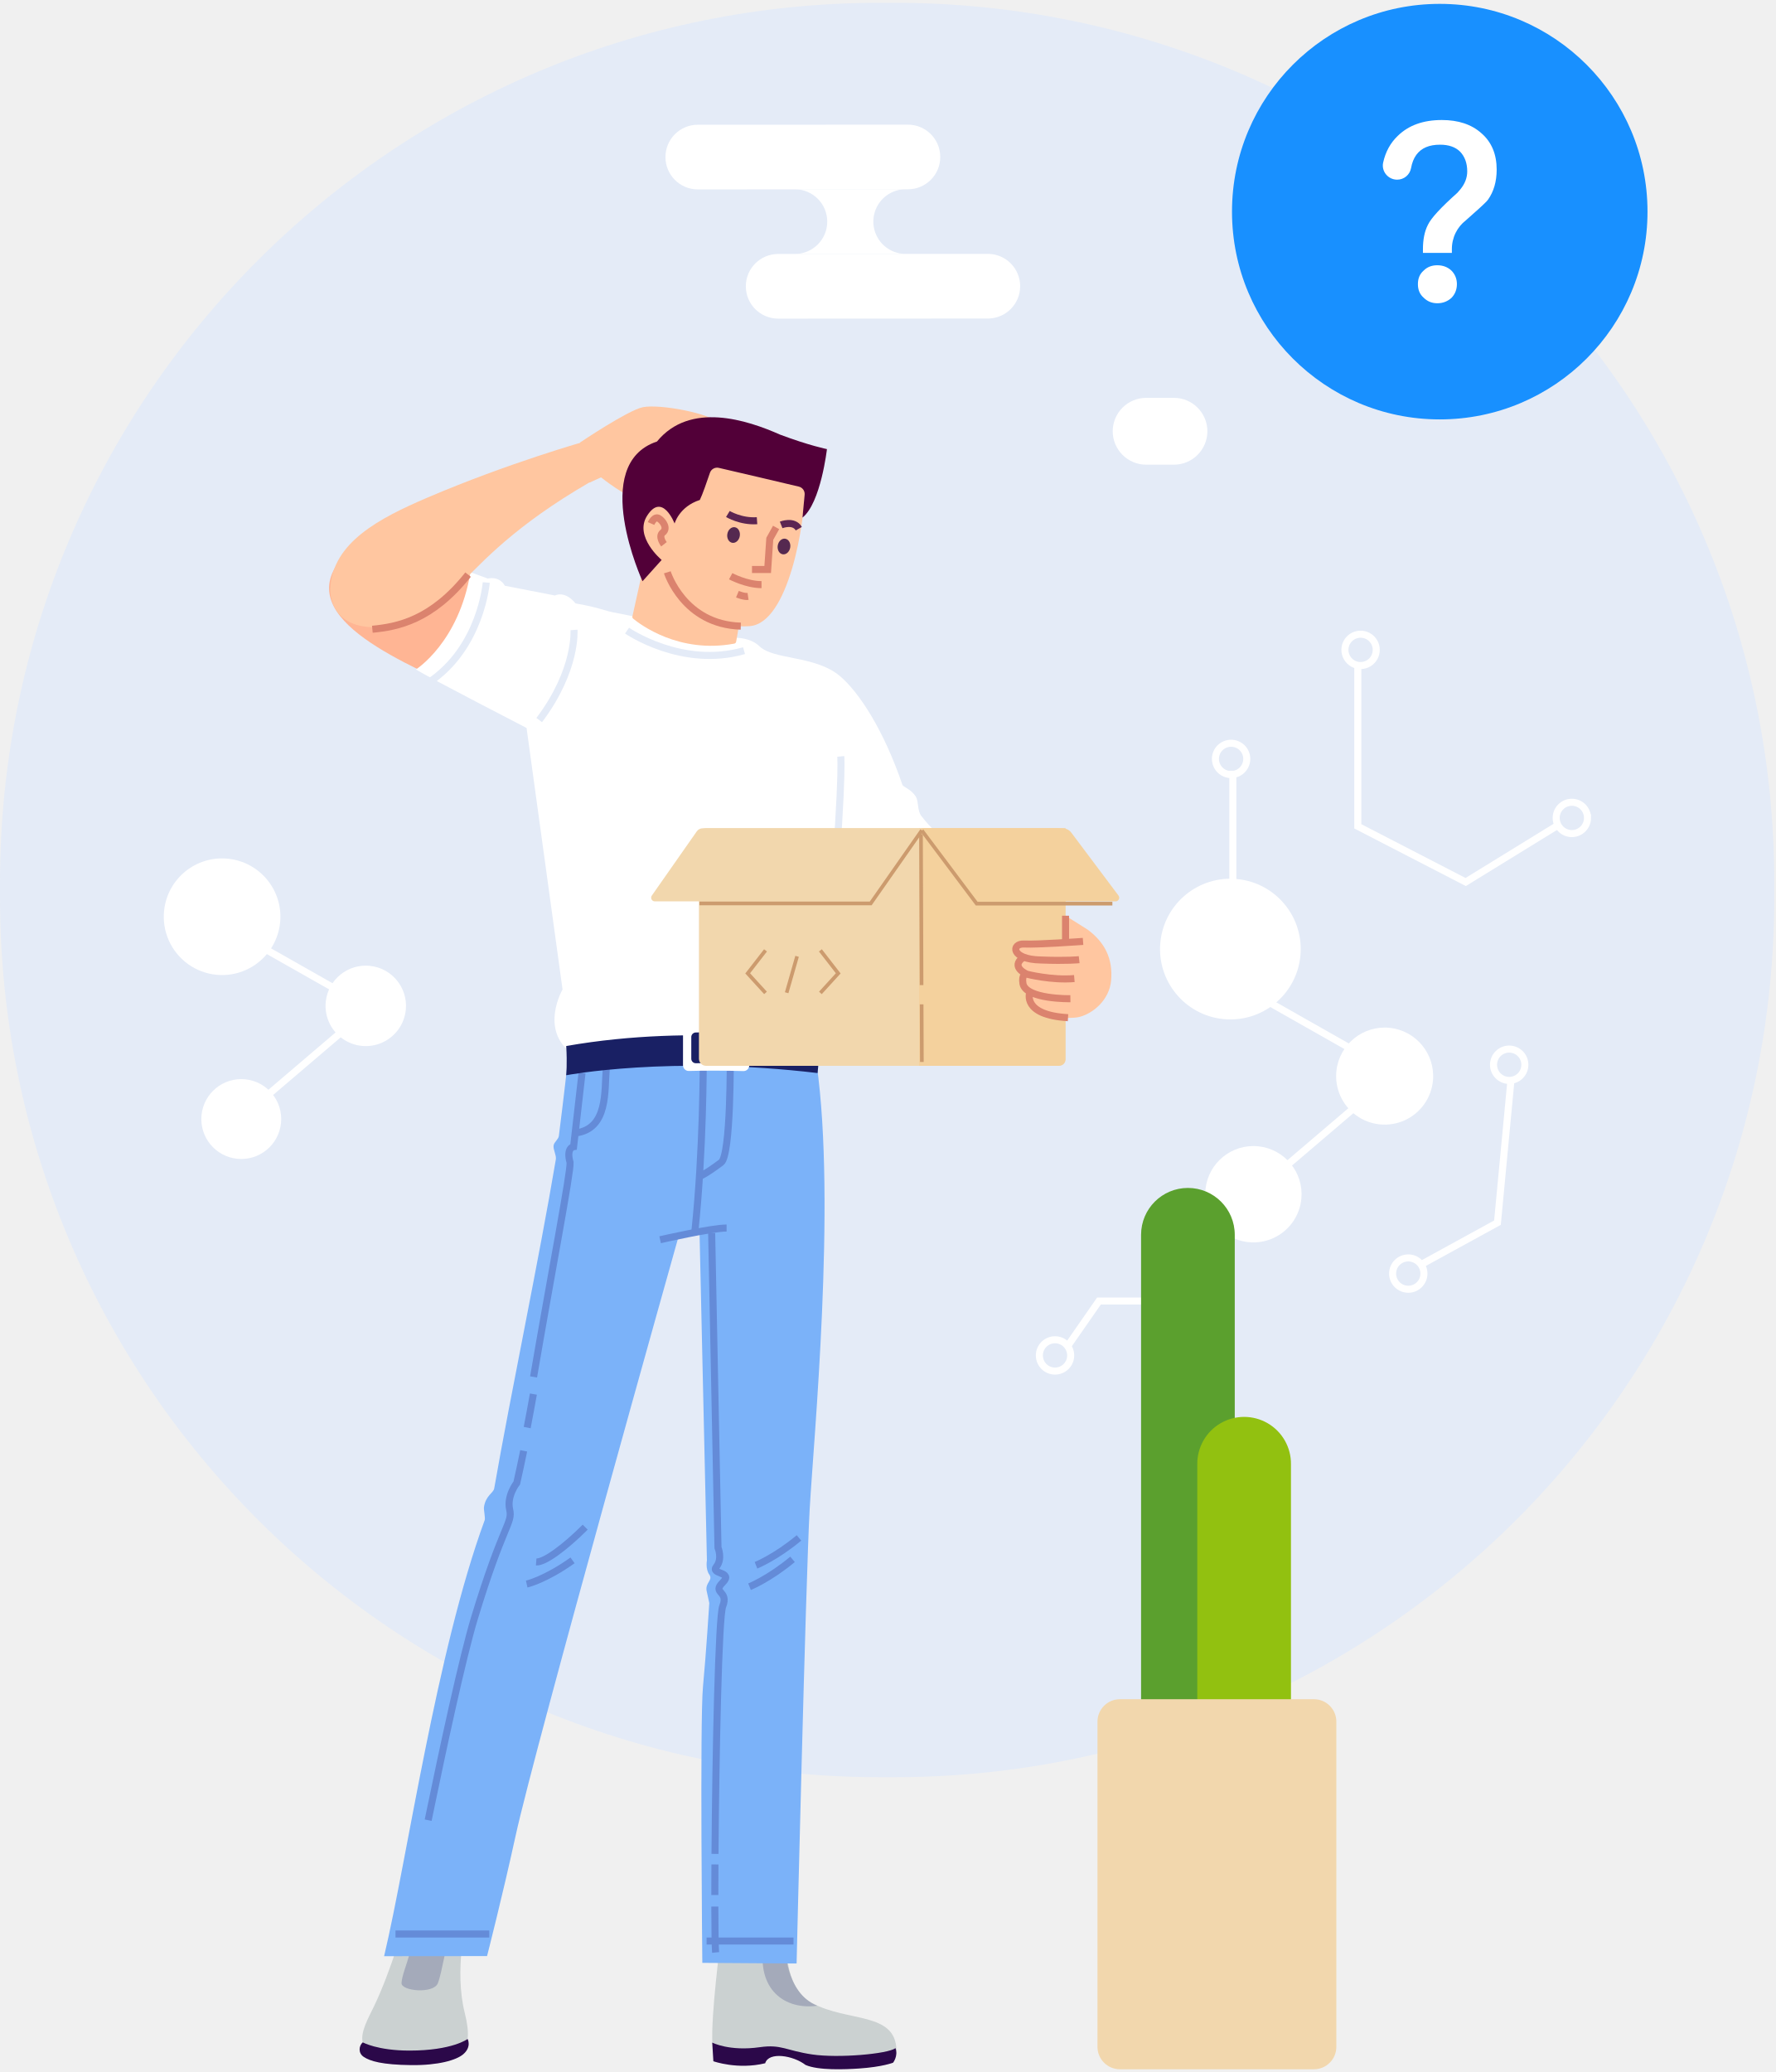
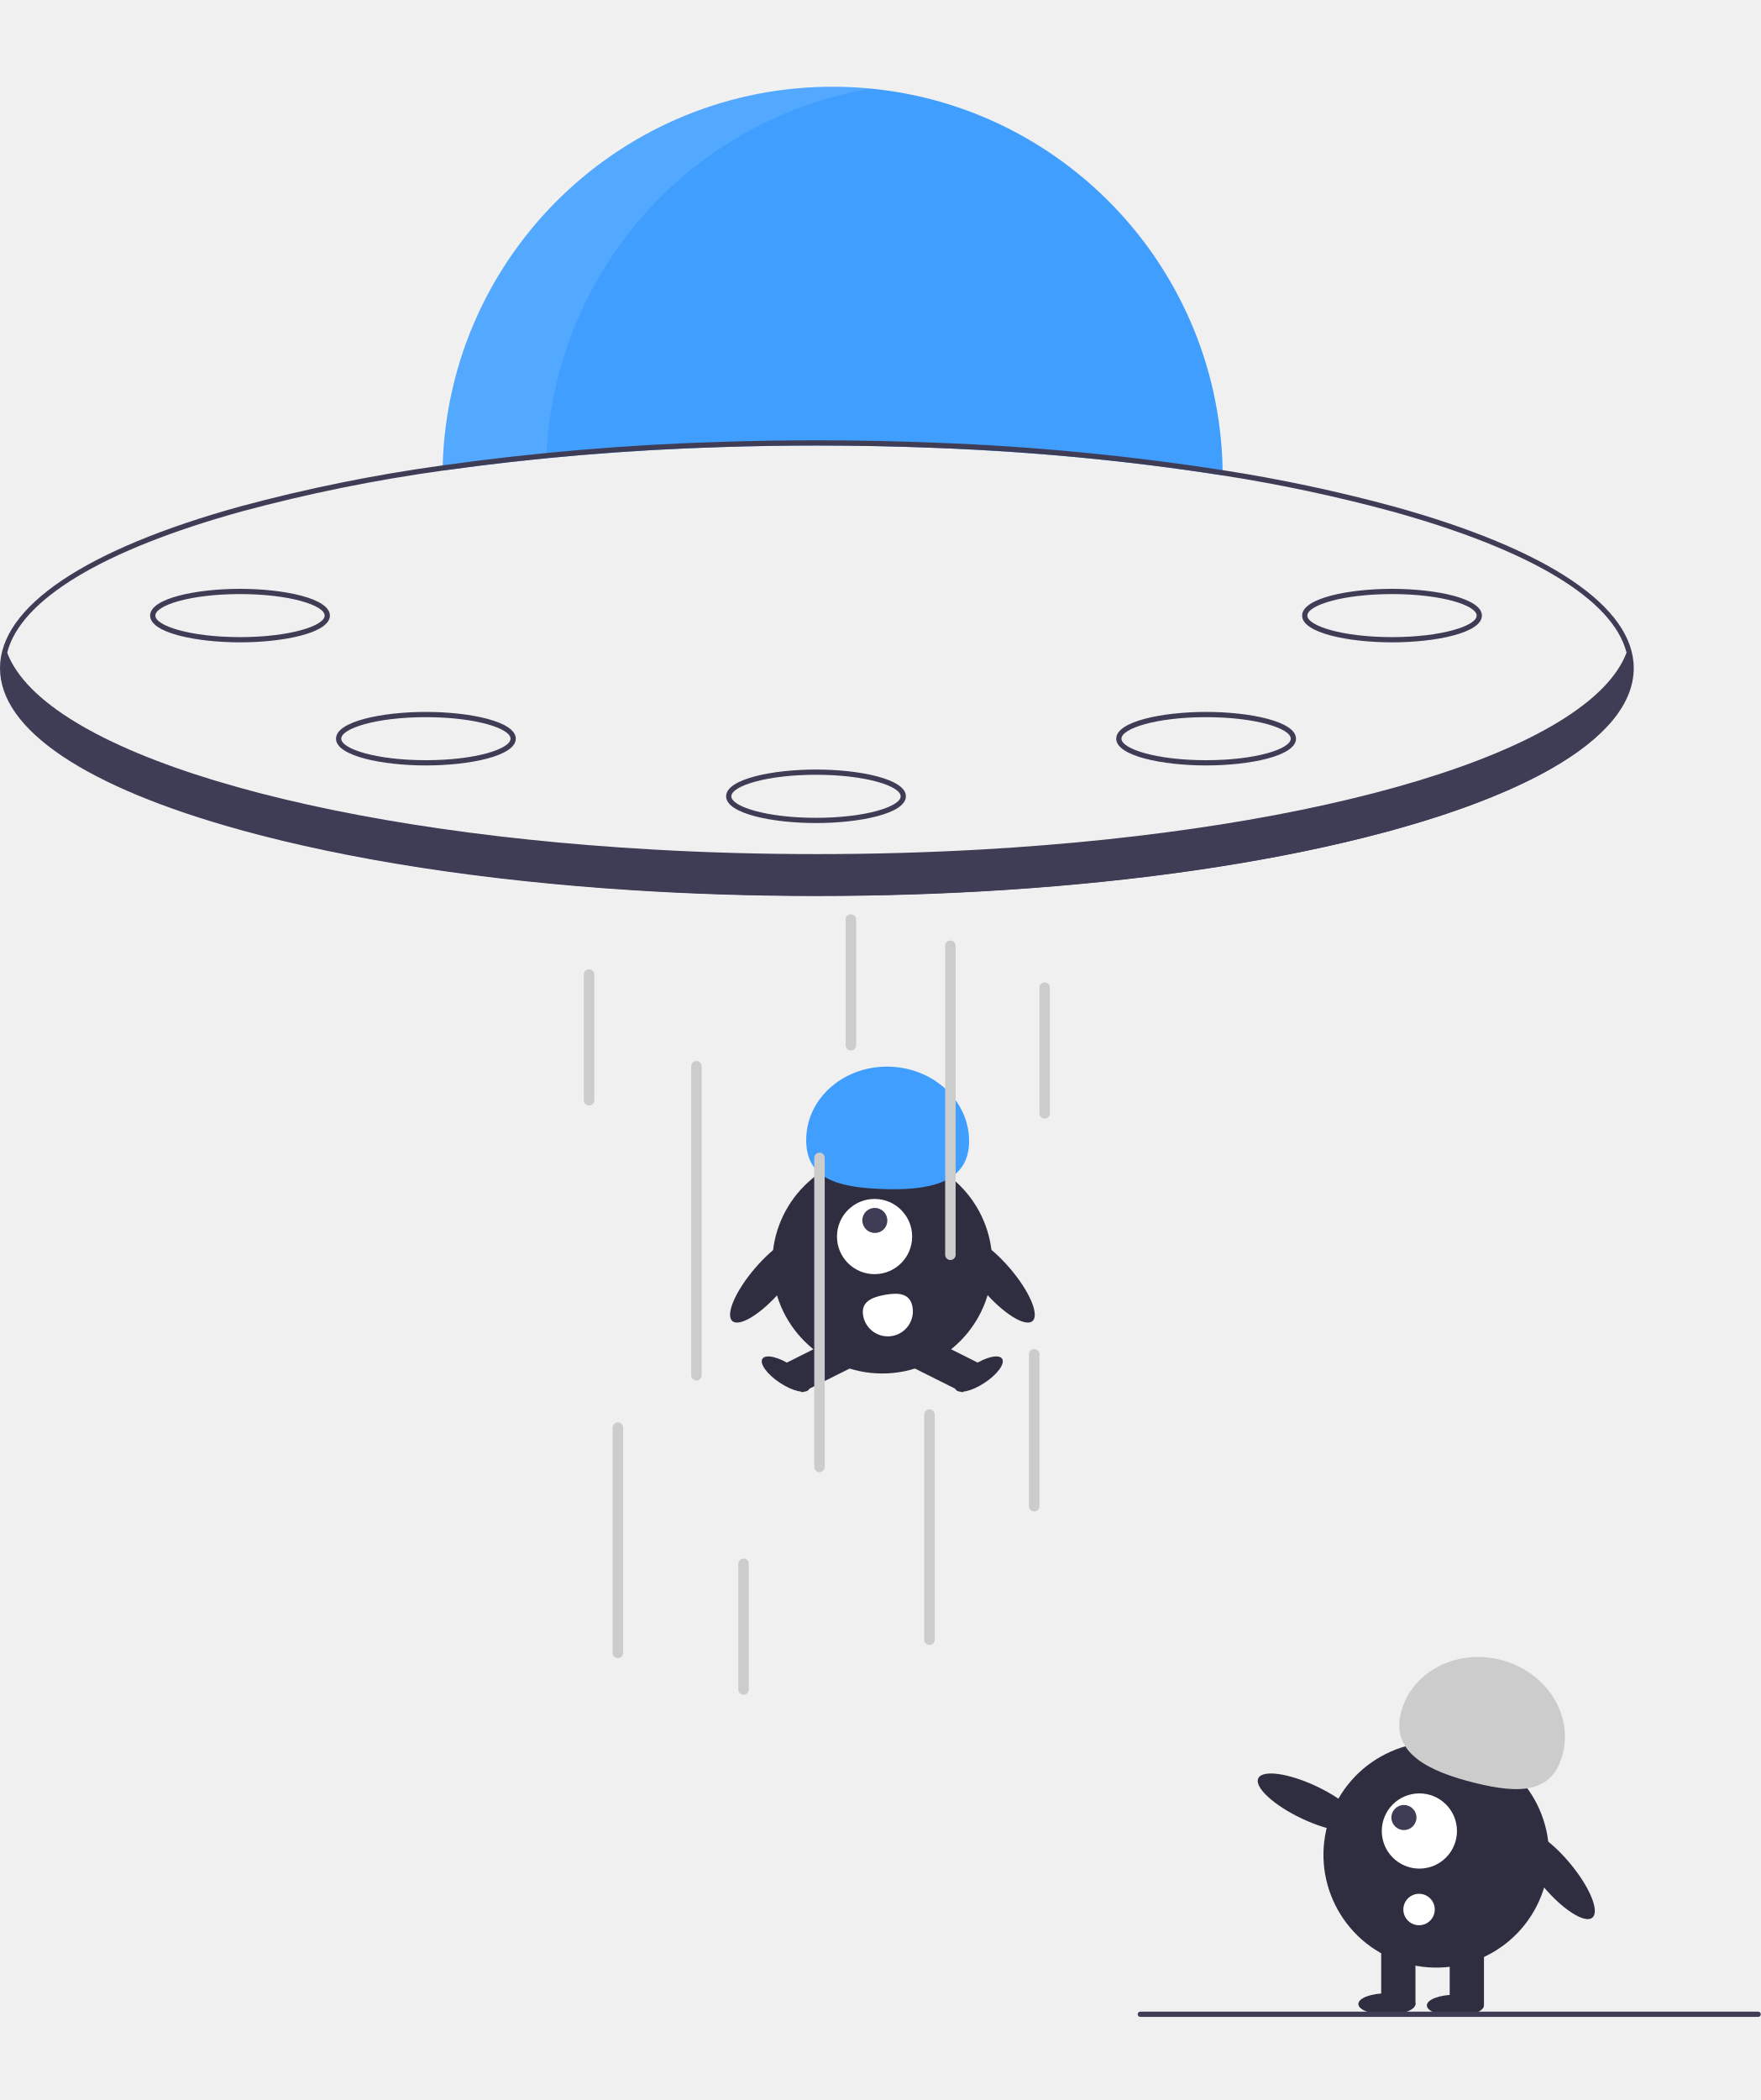
- <svg width="252" height="294">
-   <defs>
-     <path d="M0 .387h251.772v251.772H0z" />
-   </defs>
-   <g fill="none" fillRule="evenodd">
-     <g transform="translate(0 .012)">
-       <mask fill="#fff" />
-       <path d="M0 127.32v-2.095C0 56.279 55.892.387 124.838.387h2.096c68.946 0 124.838 55.892 124.838 124.838v2.096c0 68.946-55.892 124.838-124.838 124.838h-2.096C55.892 252.16 0 196.267 0 127.321" fill="#E4EBF7" mask="url(#b)" />
-     </g>
-     <path d="M39.755 130.84a8.276 8.276 0 1 1-16.468-1.66 8.276 8.276 0 0 1 16.468 1.66" fill="#FFF" />
-     <path d="M36.975 134.297l10.482 5.943M48.373 146.508l-12.648 10.788" stroke="#FFF" strokeWidth="2" />
-     <path d="M39.875 159.352a5.667 5.667 0 1 1-11.277-1.136 5.667 5.667 0 0 1 11.277 1.136M57.588 143.247a5.708 5.708 0 1 1-11.358-1.145 5.708 5.708 0 0 1 11.358 1.145M99.018 26.875l29.82-.014a4.587 4.587 0 1 0-.003-9.175l-29.82.013a4.587 4.587 0 1 0 .003 9.176M110.424 45.211l29.82-.013a4.588 4.588 0 0 0-.004-9.175l-29.82.013a4.587 4.587 0 1 0 .004 9.175" fill="#FFF" />
-     <path d="M112.798 26.861v-.002l15.784-.006a4.588 4.588 0 1 0 .003 9.175l-15.783.007v-.002a4.586 4.586 0 0 0-.004-9.172M184.523 135.668c-.553 5.485-5.447 9.483-10.931 8.93-5.485-.553-9.483-5.448-8.93-10.932.552-5.485 5.447-9.483 10.932-8.93 5.485.553 9.483 5.447 8.93 10.932" fill="#FFF" />
-     <path d="M179.26 141.75l12.64 7.167M193.006 156.477l-15.255 13.011" stroke="#FFF" strokeWidth="2" />
-     <path d="M184.668 170.057a6.835 6.835 0 1 1-13.6-1.372 6.835 6.835 0 0 1 13.6 1.372M203.34 153.325a6.885 6.885 0 1 1-13.7-1.382 6.885 6.885 0 0 1 13.7 1.382" fill="#FFF" />
-     <path d="M151.931 192.324a2.222 2.222 0 1 1-4.444 0 2.222 2.222 0 0 1 4.444 0zM225.27 116.056a2.222 2.222 0 1 1-4.445 0 2.222 2.222 0 0 1 4.444 0zM216.38 151.08a2.223 2.223 0 1 1-4.446-.001 2.223 2.223 0 0 1 4.446 0zM176.917 107.636a2.223 2.223 0 1 1-4.445 0 2.223 2.223 0 0 1 4.445 0zM195.291 92.165a2.223 2.223 0 1 1-4.445 0 2.223 2.223 0 0 1 4.445 0zM202.058 180.711a2.223 2.223 0 1 1-4.446 0 2.223 2.223 0 0 1 4.446 0z" stroke="#FFF" strokeWidth="2" />
-     <path stroke="#FFF" strokeWidth="2" d="M214.404 153.302l-1.912 20.184-10.928 5.99M173.661 174.792l-6.356 9.814h-11.36l-4.508 6.484M174.941 125.168v-15.804M220.824 117.25l-12.84 7.901-15.31-7.902V94.39" />
-     <path d="M166.588 65.936h-3.951a4.756 4.756 0 0 1-4.743-4.742 4.756 4.756 0 0 1 4.743-4.743h3.951a4.756 4.756 0 0 1 4.743 4.743 4.756 4.756 0 0 1-4.743 4.742" fill="#FFF" />
-     <path d="M174.823 30.03c0-16.281 13.198-29.48 29.48-29.48 16.28 0 29.48 13.199 29.48 29.48 0 16.28-13.2 29.48-29.48 29.48-16.282 0-29.48-13.2-29.48-29.48" fill="#1890FF" />
-     <path d="M205.952 38.387c.5.5.785 1.142.785 1.928s-.286 1.465-.785 1.964c-.572.5-1.214.75-2 .75-.785 0-1.429-.285-1.929-.785-.572-.5-.82-1.143-.82-1.929s.248-1.428.82-1.928c.5-.5 1.144-.75 1.93-.75.785 0 1.462.25 1.999.75m4.285-19.463c1.428 1.249 2.143 2.963 2.143 5.142 0 1.712-.427 3.13-1.219 4.25-.067.096-.137.18-.218.265-.416.429-1.41 1.346-2.956 2.699a5.07 5.07 0 0 0-1.428 1.75 5.207 5.207 0 0 0-.536 2.357v.5h-4.107v-.5c0-1.357.215-2.536.714-3.5.464-.964 1.857-2.464 4.178-4.536l.43-.5c.643-.785.964-1.643.964-2.535 0-1.18-.358-2.108-1-2.785-.678-.68-1.643-1.001-2.858-1.001-1.536 0-2.642.464-3.357 1.43-.37.5-.621 1.135-.76 1.904a1.999 1.999 0 0 1-1.971 1.63h-.004c-1.277 0-2.257-1.183-1.98-2.43.337-1.518 1.02-2.78 2.073-3.784 1.536-1.5 3.607-2.25 6.25-2.25 2.32 0 4.214.607 5.642 1.894" fill="#FFF" />
-     <path d="M52.04 76.131s21.81 5.36 27.307 15.945c5.575 10.74-6.352 9.26-15.73 4.935-10.86-5.008-24.7-11.822-11.577-20.88" fill="#FFB594" />
-     <path d="M90.483 67.504l-.449 2.893c-.753.49-4.748-2.663-4.748-2.663l-1.645.748-1.346-5.684s6.815-4.589 8.917-5.018c2.452-.501 9.884.94 10.7 2.278 0 0 1.32.486-2.227.69-3.548.203-5.043.447-6.79 3.132-1.747 2.686-2.412 3.624-2.412 3.624" fill="#FFC6A0" />
-     <path d="M128.055 111.367c-2.627-7.724-6.15-13.18-8.917-15.478-3.5-2.906-9.34-2.225-11.366-4.187-1.27-1.231-3.215-1.197-3.215-1.197s-14.98-3.158-16.828-3.479c-2.37-.41-2.124-.714-6.054-1.405-1.57-1.907-2.917-1.122-2.917-1.122l-7.11-1.383c-.853-1.472-2.423-1.023-2.423-1.023l-2.468-.897c-1.645 9.976-7.74 13.796-7.74 13.796 1.795 1.122 15.703 8.3 15.703 8.3l5.107 37.11s-3.321 5.694 1.346 9.109c0 0 19.883-3.743 34.921-.329 0 0 3.047-2.546.972-8.806.523-3.01 1.394-8.263 1.736-11.622.385.772 2.019 1.918 3.14 3.477 0 0 9.407-7.365 11.052-14.012-.832-.723-1.598-1.585-2.267-2.453-.567-.736-.358-2.056-.765-2.717-.669-1.084-1.804-1.378-1.907-1.682" fill="#FFF" />
-     <path d="M101.09 289.998s4.295 2.041 7.354 1.021c2.821-.94 4.53.668 7.08 1.178 2.55.51 6.874 1.1 11.686-1.26-.103-5.51-6.889-3.98-11.96-6.713-2.563-1.38-3.784-4.722-3.598-8.799h-9.402s-1.392 10.52-1.16 14.573" fill="#CBD1D1" />
-     <path d="M101.067 289.826s2.428 1.271 6.759.653c3.058-.437 3.712.481 7.423 1.031 3.712.55 10.724-.069 11.823-.894.413 1.1-.343 2.063-.343 2.063s-1.512.603-4.812.824c-2.03.136-5.8.291-7.607-.503-1.787-1.375-5.247-1.903-5.728-.241-3.918.95-7.355-.286-7.355-.286l-.16-2.647z" fill="#2B0849" />
-     <path d="M108.341 276.044h3.094s-.103 6.702 4.536 8.558c-4.64.618-8.558-2.303-7.63-8.558" fill="#A4AABA" />
-     <path d="M57.542 272.401s-2.107 7.416-4.485 12.306c-1.798 3.695-4.225 7.492 5.465 7.492 6.648 0 8.953-.48 7.423-6.599-1.53-6.12.266-13.199.266-13.199h-8.669z" fill="#CBD1D1" />
-     <path d="M51.476 289.793s2.097 1.169 6.633 1.169c6.083 0 8.249-1.65 8.249-1.65s.602 1.114-.619 2.165c-.993.855-3.597 1.591-7.39 1.546-4.145-.048-5.832-.566-6.736-1.168-.825-.55-.687-1.58-.137-2.062" fill="#2B0849" />
-     <path d="M58.419 274.304s.033 1.519-.314 2.93c-.349 1.42-1.078 3.104-1.13 4.139-.058 1.151 4.537 1.58 5.155.034.62-1.547 1.294-6.427 1.913-7.252.619-.825-4.903-2.119-5.624.15" fill="#A4AABA" />
-     <path d="M99.66 278.514l13.378.092s1.298-54.52 1.853-64.403c.554-9.882 3.776-43.364 1.002-63.128l-12.547-.644-22.849.78s-.434 3.966-1.195 9.976c-.063.496-.682.843-.749 1.365-.075.585.423 1.354.32 1.966-2.364 14.08-6.377 33.104-8.744 46.677-.116.666-1.234 1.009-1.458 2.691-.04.302.211 1.525.112 1.795-6.873 18.744-10.949 47.842-14.277 61.885l14.607-.014s2.197-8.57 4.03-16.97c2.811-12.886 23.111-85.01 23.111-85.01l3.016-.521 1.043 46.35s-.224 1.234.337 2.02c.56.785-.56 1.123-.392 2.244l.392 1.794s-.449 7.178-.898 11.89c-.448 4.71-.092 39.165-.092 39.165" fill="#7BB2F9" />
-     <path d="M76.085 221.626c1.153.094 4.038-2.019 6.955-4.935M106.36 225.142s2.774-1.11 6.103-3.883" stroke="#648BD8" strokeWidth="1.051" strokeLinecap="round" strokeLinejoin="round" />
-     <path d="M107.275 222.1s2.773-1.11 6.102-3.884" stroke="#648BD8" strokeLinecap="round" strokeLinejoin="round" />
-     <path d="M74.74 224.767s2.622-.591 6.505-3.365M86.03 151.634c-.27 3.106.3 8.525-4.336 9.123M103.625 149.88s.11 14.012-1.293 15.065c-2.219 1.664-2.99 1.944-2.99 1.944M99.79 150.438s.035 12.88-1.196 24.377M93.673 175.911s7.212-1.664 9.431-1.664M74.31 205.861a212.013 212.013 0 0 1-.979 4.56s-1.458 1.832-1.009 3.776c.449 1.944-.947 2.045-4.985 15.355-1.696 5.59-4.49 18.591-6.348 27.597l-.231 1.12M75.689 197.807a320.934 320.934 0 0 1-.882 4.754M82.591 152.233L81.395 162.7s-1.097.15-.5 2.244c.113 1.346-2.674 15.775-5.18 30.43M56.12 274.418h13.31" stroke="#648BD8" strokeWidth="1.051" strokeLinecap="round" strokeLinejoin="round" />
-     <path d="M116.241 148.22s-17.047-3.104-35.893.2c.158 2.514-.003 4.15-.003 4.15s14.687-2.818 35.67-.312c.252-2.355.226-4.038.226-4.038" fill="#192064" />
-     <path d="M106.322 151.165l.003-4.911a.81.81 0 0 0-.778-.815c-2.44-.091-5.066-.108-7.836-.014a.818.818 0 0 0-.789.815l-.003 4.906a.81.81 0 0 0 .831.813c2.385-.06 4.973-.064 7.73.017a.815.815 0 0 0 .842-.81" fill="#FFF" />
-     <path d="M105.207 150.233l.002-3.076a.642.642 0 0 0-.619-.646 94.321 94.321 0 0 0-5.866-.01.65.65 0 0 0-.63.647v3.072a.64.64 0 0 0 .654.644 121.12 121.12 0 0 1 5.794.011c.362.01.665-.28.665-.642" fill="#192064" />
-     <path d="M100.263 275.415h12.338M101.436 270.53c.006 3.387.042 5.79.111 6.506M101.451 264.548a915.75 915.75 0 0 0-.015 4.337M100.986 174.965l.898 44.642s.673 1.57-.225 2.692c-.897 1.122 2.468.673.898 2.243-1.57 1.57.897 1.122 0 3.365-.596 1.489-.994 21.1-1.096 35.146" stroke="#648BD8" strokeWidth="1.051" strokeLinecap="round" strokeLinejoin="round" />
-     <path d="M46.876 83.427s-.516 6.045 7.223 5.552c11.2-.712 9.218-9.345 31.54-21.655-.786-2.708-2.447-4.744-2.447-4.744s-11.068 3.11-22.584 8.046c-6.766 2.9-13.395 6.352-13.732 12.801M104.46 91.057l.941-5.372-8.884-11.43-5.037 5.372-1.74 7.834a.321.321 0 0 0 .108.32c.965.8 6.5 5.013 14.347 3.544a.332.332 0 0 0 .264-.268" fill="#FFC6A0" />
-     <path d="M93.942 79.387s-4.533-2.853-2.432-6.855c1.623-3.09 4.513 1.133 4.513 1.133s.52-3.642 3.121-3.642c.52-1.04 1.561-4.162 1.561-4.162s11.445 2.601 13.526 3.121c0 5.203-2.304 19.424-7.84 19.861-8.892.703-12.449-9.456-12.449-9.456" fill="#FFC6A0" />
-     <path d="M113.874 73.446c2.601-2.081 3.47-9.722 3.47-9.722s-2.479-.49-6.64-2.05c-4.683-2.081-12.798-4.747-17.48.976-9.668 3.223-2.05 19.823-2.05 19.823l2.713-3.021s-3.935-3.287-2.08-6.243c2.17-3.462 3.92 1.073 3.92 1.073s.637-2.387 3.581-3.342c.355-.71 1.036-2.674 1.432-3.85a1.073 1.073 0 0 1 1.263-.704c2.4.558 8.677 2.019 11.356 2.662.522.125.871.615.82 1.15l-.305 3.248z" fill="#520038" />
-     <path d="M104.977 76.064c-.103.61-.582 1.038-1.07.956-.489-.083-.801-.644-.698-1.254.103-.61.582-1.038 1.07-.956.488.082.8.644.698 1.254M112.132 77.694c-.103.61-.582 1.038-1.07.956-.488-.083-.8-.644-.698-1.254.103-.61.582-1.038 1.07-.956.488.082.8.643.698 1.254" fill="#552950" />
-     <path stroke="#DB836E" strokeWidth="1.118" strokeLinecap="round" strokeLinejoin="round" d="M110.13 74.84l-.896 1.61-.298 4.357h-2.228" />
-     <path d="M110.846 74.481s1.79-.716 2.506.537" stroke="#5C2552" strokeWidth="1.118" strokeLinecap="round" strokeLinejoin="round" />
-     <path d="M92.386 74.282s.477-1.114 1.113-.716c.637.398 1.274 1.433.558 1.99-.717.556.159 1.67.159 1.67" stroke="#DB836E" strokeWidth="1.118" strokeLinecap="round" strokeLinejoin="round" />
-     <path d="M103.287 72.93s1.83 1.113 4.137.954" stroke="#5C2552" strokeWidth="1.118" strokeLinecap="round" strokeLinejoin="round" />
-     <path d="M103.685 81.762s2.227 1.193 4.376 1.193M104.64 84.308s.954.398 1.511.318M94.693 81.205s2.308 7.4 10.424 7.639" stroke="#DB836E" strokeWidth="1.118" strokeLinecap="round" strokeLinejoin="round" />
-     <path d="M81.45 89.384s.45 5.647-4.935 12.787M69 82.654s-.726 9.282-8.204 14.206" stroke="#E4EBF7" strokeWidth="1.101" strokeLinecap="round" strokeLinejoin="round" />
-     <path d="M129.405 122.865s-5.272 7.403-9.422 10.768" stroke="#E4EBF7" strokeWidth="1.051" strokeLinecap="round" strokeLinejoin="round" />
-     <path d="M119.306 107.329s.452 4.366-2.127 32.062" stroke="#E4EBF7" strokeWidth="1.101" strokeLinecap="round" strokeLinejoin="round" />
-     <path d="M150.028 151.232h-49.837a1.01 1.01 0 0 1-1.01-1.01v-31.688c0-.557.452-1.01 1.01-1.01h49.837c.558 0 1.01.453 1.01 1.01v31.688a1.01 1.01 0 0 1-1.01 1.01" fill="#F2D7AD" />
-     <path d="M150.29 151.232h-19.863v-33.707h20.784v32.786a.92.92 0 0 1-.92.92" fill="#F4D19D" />
-     <path d="M123.554 127.896H92.917a.518.518 0 0 1-.425-.816l6.38-9.113c.193-.277.51-.442.85-.442h31.092l-7.26 10.371z" fill="#F2D7AD" />
-     <path fill="#CC9B6E" d="M123.689 128.447H99.25v-.519h24.169l7.183-10.26.424.298z" />
-     <path d="M158.298 127.896h-18.669a2.073 2.073 0 0 1-1.659-.83l-7.156-9.541h19.965c.49 0 .95.23 1.244.622l6.69 8.92a.519.519 0 0 1-.415.83" fill="#F4D19D" />
-     <path fill="#CC9B6E" d="M157.847 128.479h-19.384l-7.857-10.475.415-.31 7.7 10.266h19.126zM130.554 150.685l-.032-8.177.519-.002.032 8.177z" />
-     <path fill="#CC9B6E" d="M130.511 139.783l-.08-21.414.519-.002.08 21.414zM111.876 140.932l-.498-.143 1.479-5.167.498.143zM108.437 141.06l-2.679-2.935 2.665-3.434.41.318-2.397 3.089 2.384 2.612zM116.607 141.06l-.383-.35 2.383-2.612-2.397-3.089.41-.318 2.665 3.434z" />
-     <path d="M154.316 131.892l-3.114-1.96.038 3.514-1.043.092c-1.682.115-3.634.23-4.789.23-1.902 0-2.693 2.258 2.23 2.648l-2.645-.596s-2.168 1.317.504 2.3c0 0-1.58 1.217.561 2.58-.584 3.504 5.247 4.058 7.122 3.59 1.876-.47 4.233-2.359 4.487-5.16.28-3.085-.89-5.432-3.35-7.238" fill="#FFC6A0" />
-     <path d="M153.686 133.577s-6.522.47-8.36.372c-1.836-.098-1.904 2.19 2.359 2.264 3.739.15 5.451-.044 5.451-.044" stroke="#DB836E" strokeWidth="1.051" strokeLinecap="round" strokeLinejoin="round" />
-     <path d="M145.16 135.877c-1.85 1.346.561 2.355.561 2.355s3.478.898 6.73.617" stroke="#DB836E" strokeWidth="1.051" strokeLinecap="round" strokeLinejoin="round" />
-     <path d="M151.89 141.71s-6.28.111-6.73-2.132c-.223-1.346.45-1.402.45-1.402M146.114 140.868s-1.103 3.16 5.44 3.533M151.202 129.932v3.477M52.838 89.286c3.533-.337 8.423-1.248 13.582-7.754" stroke="#DB836E" strokeWidth="1.051" strokeLinecap="round" strokeLinejoin="round" />
-     <path d="M168.567 248.318a6.647 6.647 0 0 1-6.647-6.647v-66.466a6.647 6.647 0 1 1 13.294 0v66.466a6.647 6.647 0 0 1-6.647 6.647" fill="#5BA02E" />
-     <path d="M176.543 247.653a6.647 6.647 0 0 1-6.646-6.647v-33.232a6.647 6.647 0 1 1 13.293 0v33.232a6.647 6.647 0 0 1-6.647 6.647" fill="#92C110" />
-     <path d="M186.443 293.613H158.92a3.187 3.187 0 0 1-3.187-3.187v-46.134a3.187 3.187 0 0 1 3.187-3.187h27.524a3.187 3.187 0 0 1 3.187 3.187v46.134a3.187 3.187 0 0 1-3.187 3.187" fill="#F2D7AD" />
-     <path d="M88.979 89.48s7.776 5.384 16.6 2.842" stroke="#E4EBF7" strokeWidth="1.101" strokeLinecap="round" strokeLinejoin="round" />
+ <svg xmlns="http://www.w3.org/2000/svg" data-name="Layer 1" width="260" height="310" viewBox="0 0 672.532 738.394">
+   <path d="M730.734,230.607c-46.62-7.44-99.71-11.41-155-11.41-50.6,0-99.35,3.32-142.98,9.58.01-.67.02-1.34.05-2.01a148.999,148.999,0,0,1,297.91,1.82C730.724,229.267,730.734,229.937,730.734,230.607Z" transform="translate(-263.7342 -80.80301)" fill="#409eff" />
+   <g opacity="0.1">
+     <path d="M601.285,82.144A149.047,149.047,0,0,0,432.353,225.373c-.03.67-.04,1.34-.05,2.01,12.962-1.86,26.385-3.454,40.165-4.784A149.022,149.022,0,0,1,601.285,82.144Z" transform="translate(-263.7342 -80.80301)" fill="#fff" />
  </g>
+   <path d="M795.914,242.427a600.121,600.121,0,0,0-65.2-13.84,943.364,943.364,0,0,0-108.74-10.45c-15.17-.62-30.62-.94-46.24-.94-12.38,0-24.66.2-36.77.6a973.29,973.29,0,0,0-106.16,8.97,624.292,624.292,0,0,0-77.25,15.66c-59.21,16.37-91.82,38.31-91.82,61.77s32.61,45.4,91.82,61.77c41.64,11.52,92.98,19.37,148.92,22.97,23.09,1.5,46.96,2.26,71.26,2.26,24.38,0,48.33-.77,71.49-2.27,50.91-3.29,98.01-10.1,137.43-20,.21-.06.41-.11.62-.16,2.66-.66,5.28-1.35,7.87-2.04.93-.26,1.85-.51,2.77-.76a.978.978,0,0,1,.16-.05c.88-.24,1.75-.49,2.62-.73,1.74-.5,3.46-.99,5.15-1.5.08-.02.15-.04.22-.06,1.47-.44,2.91-.88,4.34-1.32,1.17-.37,2.33-.73,3.48-1.1q1.261-.405,2.49-.81c.6-.2,1.19-.39,1.77-.59.79-.26,1.58-.53,2.36-.8.33-.11.66-.22.98-.34.75-.25,1.48-.51,2.21-.77.79-.28,1.58-.57,2.36-.85.65-.23,1.3-.47,1.94-.71.54-.21,1.07-.41,1.61-.61,1.47-.55,2.91-1.12,4.33-1.68.71-.29,1.42-.57,2.12-.86.69-.28,1.39-.57,2.07-.86q1.679-.705,3.3-1.41c.52-.24,1.05-.47,1.56-.69.39-.18.77-.35,1.16-.53.28-.12.56-.25.83-.38,1.01-.46,2.01-.93,2.99-1.4q5.64-2.7,10.53-5.52c20.45-11.71,31.24-24.7,31.24-38.2C887.734,280.737,855.124,258.797,795.914,242.427Zm-.54,121.62c-41.69,11.53-93.17,19.38-149.26,22.95-22.81,1.45-46.39,2.2-70.38,2.2-23.91,0-47.41-.74-70.15-2.19-56.18-3.56-107.74-11.41-149.49-22.96-58.27-16.12-90.36-37.37-90.36-59.85a24.118,24.118,0,0,1,.74-5.89c5.1-20.28,36.47-39.26,89.62-53.96a623.806,623.806,0,0,1,76.66-15.57,976.027,976.027,0,0,1,106.8-9q17.881-.585,36.18-.58c15.41,0,30.65.31,45.63.91a941.367,941.367,0,0,1,109.37,10.5A598.858,598.858,0,0,1,795.374,244.347c53.14,14.7,84.5,33.67,89.61,53.94a23.822,23.822,0,0,1,.75,5.91C885.734,326.677,853.644,347.927,795.374,364.047Z" transform="translate(-263.7342 -80.80301)" fill="#3f3d56" />
+   <path d="M887.164,305.107c0,13.36-11.01,26-30.67,37.29-3.27,1.88-6.79,3.72-10.53,5.52-.98.47-1.98.94-2.99,1.4-.27.13-.55.26-.83.38-.39.18-.77.35-1.16.53-.51.22-1.04.45-1.56.69q-1.62.705-3.3,1.41c-.68.29-1.38.58-2.07.86-.7.29-1.41.57-2.12.86-1.42.56-2.86,1.13-4.33,1.68-.54.2-1.07.4-1.61.61-.64.24-1.29.48-1.94.71-.78.28-1.57.57-2.36.85-.73.26-1.46.52-2.21.77-.32.12-.65.23-.98.34-.78.27-1.57.54-2.36.8-.58.2-1.17.39-1.77.59q-1.23.405-2.49.81c-1.15.37-2.31.73-3.48,1.1-1.43.44-2.87.88-4.34,1.32-.07.02-.14.04-.22.06-1.69.51-3.41,1-5.15,1.5-.87.24-1.74.49-2.62.73a.978.978,0,0,0-.16.05c-.92.25-1.84.5-2.77.76-2.58.68-5.21,1.37-7.87,2.04-.21.05-.41.1-.62.16-38.35,9.58-85.4,16.56-137.47,19.93-22.81,1.47-46.59,2.25-71.02,2.25-24.65,0-48.63-.79-71.62-2.29-137.24-8.95-239.38-43.03-239.38-83.71a25.072,25.072,0,0,1,1.12-7.3c.06.17.12.33.19.5,14.27,37.48,115.54,67.77,246.94,75.16,20.13,1.14,40.98,1.73,62.32,1.73,21.43,0,42.36-.6,62.57-1.74,131.29-7.42,232.46-37.72,246.68-75.17q.36-.9.63-1.8A25.305,25.305,0,0,1,887.164,305.107Z" transform="translate(-263.7342 -80.80301)" fill="#3f3d56" />
+   <path d="M355.404,294.343c-16.643,0-34.331-3.581-34.331-10.217s17.688-10.217,34.331-10.217,34.331,3.581,34.331,10.217S372.046,294.343,355.404,294.343Zm0-18.434c-19.053,0-32.331,4.331-32.331,8.217s13.278,8.217,32.331,8.217,32.331-4.331,32.331-8.217S374.457,275.909,355.404,275.909Z" transform="translate(-263.7342 -80.80301)" fill="#3f3d56" />
+   <path d="M426.403,341.343c-16.643,0-34.331-3.581-34.331-10.217s17.688-10.217,34.331-10.217c16.643,0,34.331,3.581,34.331,10.217S443.046,341.343,426.403,341.343Zm0-18.434c-19.053,0-32.331,4.331-32.331,8.217s13.278,8.217,32.331,8.217,32.331-4.331,32.331-8.217S445.456,322.909,426.403,322.909Z" transform="translate(-263.7342 -80.80301)" fill="#3f3d56" />
+   <path d="M795.403,294.343c-16.643,0-34.331-3.581-34.331-10.217s17.688-10.217,34.331-10.217c16.643,0,34.331,3.581,34.331,10.217S812.046,294.343,795.403,294.343Zm0-18.434c-19.053,0-32.331,4.331-32.331,8.217s13.278,8.217,32.331,8.217,32.331-4.331,32.331-8.217S814.456,275.909,795.403,275.909Z" transform="translate(-263.7342 -80.80301)" fill="#3f3d56" />
+   <path d="M724.403,341.343c-16.643,0-34.331-3.581-34.331-10.217s17.688-10.217,34.331-10.217c16.643,0,34.331,3.581,34.331,10.217S741.046,341.343,724.403,341.343Zm0-18.434c-19.053,0-32.331,4.331-32.331,8.217s13.278,8.217,32.331,8.217,32.331-4.331,32.331-8.217S743.456,322.909,724.403,322.909Z" transform="translate(-263.7342 -80.80301)" fill="#3f3d56" />
+   <path d="M575.403,363.343c-16.643,0-34.331-3.581-34.331-10.217s17.688-10.217,34.331-10.217c16.643,0,34.331,3.581,34.331,10.217S592.046,363.343,575.403,363.343Zm0-18.434c-19.053,0-32.331,4.331-32.331,8.217s13.278,8.217,32.331,8.217,32.331-4.331,32.331-8.217S594.456,344.909,575.403,344.909Z" transform="translate(-263.7342 -80.80301)" fill="#3f3d56" />
+   <circle cx="336.978" cy="450.704" r="42.012" fill="#2f2e41" />
+   <rect x="565.937" y="563.554" width="22.868" height="12.763" transform="translate(-457.8202 238.0583) rotate(-26.60099)" fill="#2f2e41" />
+   <ellipse cx="563.82" cy="573.748" rx="3.989" ry="10.636" transform="translate(-489.2755 647.8291) rotate(-56.60122)" fill="#2f2e41" />
+   <rect x="617.672" y="558.502" width="12.763" height="22.868" transform="translate(-428.7216 791.9256) rotate(-63.39901)" fill="#2f2e41" />
+   <ellipse cx="637.604" cy="573.748" rx="10.636" ry="3.989" transform="translate(-474.2674 364.9233) rotate(-33.39878)" fill="#2f2e41" />
+   <circle cx="334.037" cy="440.428" r="14.359" fill="#fff" />
+   <ellipse cx="597.87" cy="515.084" rx="4.766" ry="4.8" transform="translate(-452.8417 492.8192) rotate(-45)" fill="#3f3d56" />
+   <path d="M633.854,485.802c.632-15.554-12.773-28.728-29.941-29.425s-31.597,11.346-32.229,26.9,11.302,19.087,28.47,19.785S633.222,501.356,633.854,485.802Z" transform="translate(-263.7342 -80.80301)" fill="#409eff" />
+   <ellipse cx="644.388" cy="537.568" rx="6.594" ry="21.006" transform="translate(-458.4377 468.6175) rotate(-40.64516)" fill="#2f2e41" />
+   <ellipse cx="557.154" cy="537.568" rx="21.006" ry="6.594" transform="translate(-477.3791 529.3527) rotate(-49.35484)" fill="#2f2e41" />
+   <path d="M612.251,548.064a9.572,9.572,0,0,1-18.835,3.429l-.003-.018c-.942-5.202,3.08-7.043,8.283-7.985S611.309,542.862,612.251,548.064Z" transform="translate(-263.7342 -80.80301)" fill="#fff" />
+   <path d="M529.734,576.197a2,2,0,0,1-2-2v-118a2,2,0,0,1,4,0v118A2,2,0,0,1,529.734,576.197Z" transform="translate(-263.7342 -80.80301)" fill="#ccc" />
+   <path d="M499.734,682.197a2,2,0,0,1-2-2v-86a2,2,0,1,1,4,0v86A2,2,0,0,1,499.734,682.197Z" transform="translate(-263.7342 -80.80301)" fill="#ccc" />
+   <path d="M576.734,611.197a2,2,0,0,1-2-2v-118a2,2,0,1,1,4,0v118A2,2,0,0,1,576.734,611.197Z" transform="translate(-263.7342 -80.80301)" fill="#ccc" />
+   <path d="M547.734,696.197a2,2,0,0,1-2-2v-48a2,2,0,1,1,4,0v48A2,2,0,0,1,547.734,696.197Z" transform="translate(-263.7342 -80.80301)" fill="#ccc" />
+   <path d="M588.734,450.197a2,2,0,0,1-2-2v-48a2,2,0,0,1,4,0v48A2,2,0,0,1,588.734,450.197Z" transform="translate(-263.7342 -80.80301)" fill="#ccc" />
+   <path d="M488.734,471.197a2,2,0,0,1-2-2v-48a2,2,0,0,1,4,0v48A2,2,0,0,1,488.734,471.197Z" transform="translate(-263.7342 -80.80301)" fill="#ccc" />
+   <path d="M662.734,476.197a2,2,0,0,1-2-2v-48a2,2,0,1,1,4,0v48A2,2,0,0,1,662.734,476.197Z" transform="translate(-263.7342 -80.80301)" fill="#ccc" />
+   <path d="M658.734,626.197a2,2,0,0,1-2-2v-58a2,2,0,1,1,4,0v58A2,2,0,0,1,658.734,626.197Z" transform="translate(-263.7342 -80.80301)" fill="#ccc" />
+   <path d="M618.734,677.197a2,2,0,0,1-2-2v-86a2,2,0,1,1,4,0v86A2,2,0,0,1,618.734,677.197Z" transform="translate(-263.7342 -80.80301)" fill="#ccc" />
+   <path d="M626.734,530.197a2,2,0,0,1-2-2v-118a2,2,0,1,1,4,0v118A2,2,0,0,1,626.734,530.197Z" transform="translate(-263.7342 -80.80301)" fill="#ccc" />
+   <ellipse cx="858.104" cy="764.783" rx="6.76" ry="21.534" transform="translate(-554.5318 648.4649) rotate(-39.93837)" fill="#2f2e41" />
+   <circle cx="812.297" cy="757.305" r="43.067" transform="translate(-426.7515 1207.633) rotate(-71.56505)" fill="#2f2e41" />
+   <rect x="553.707" y="710.302" width="13.084" height="23.442" fill="#2f2e41" />
+   <rect x="527.54" y="710.302" width="13.084" height="23.442" fill="#2f2e41" />
+   <ellipse cx="555.888" cy="734.016" rx="10.903" ry="4.089" fill="#2f2e41" />
+   <ellipse cx="529.72" cy="733.471" rx="10.903" ry="4.089" fill="#2f2e41" />
+   <path d="M798.774,703.169c3.846-15.487,20.821-24.601,37.915-20.356s27.834,20.24,23.989,35.727-16.604,15.537-33.698,11.292S794.928,718.656,798.774,703.169Z" transform="translate(-263.7342 -80.80301)" fill="#ccc" />
+   <ellipse cx="763.788" cy="737.322" rx="6.76" ry="21.534" transform="translate(-493.4425 1030.659) rotate(-64.62574)" fill="#2f2e41" />
+   <circle cx="542.124" cy="667.415" r="14.359" fill="#fff" />
+   <circle cx="536.222" cy="662.268" r="4.786" fill="#3f3d56" />
+   <circle cx="542" cy="697.394" r="6" fill="#fff" />
+   <path d="M935.266,819.197h-236a1,1,0,0,1,0-2h236a1,1,0,0,1,0,2Z" transform="translate(-263.7342 -80.80301)" fill="#3f3d56" />
</svg>
